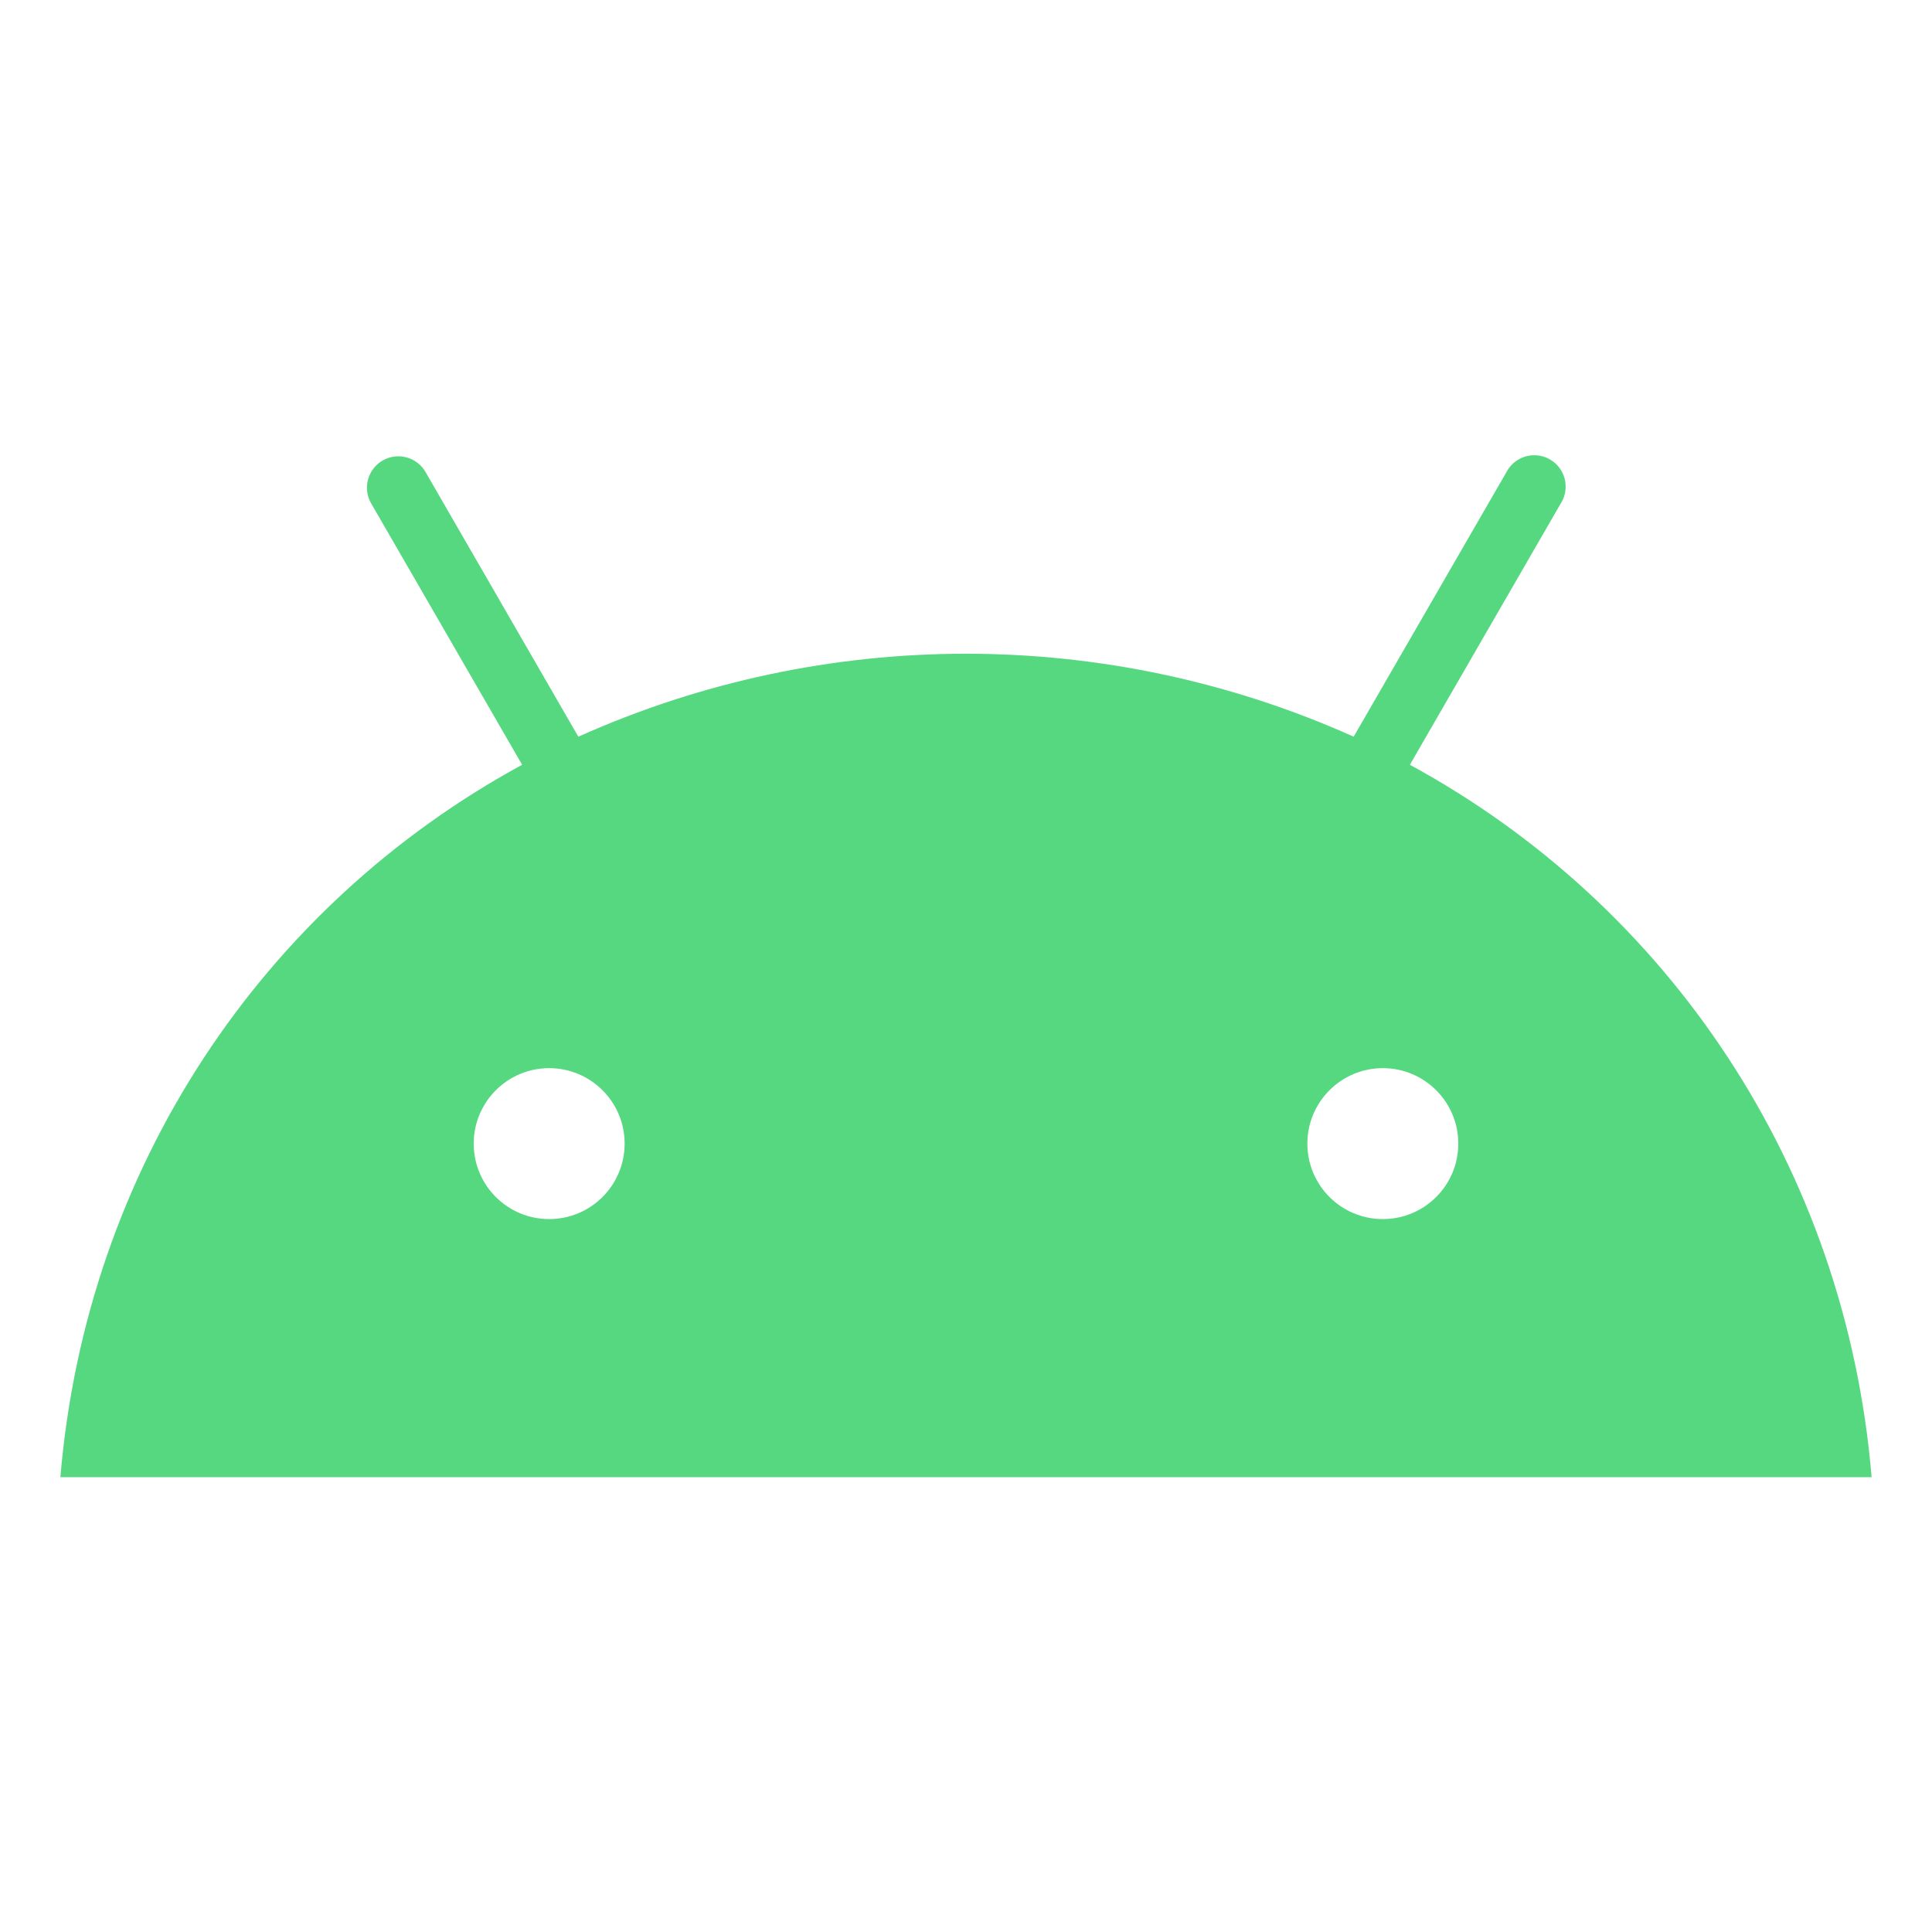
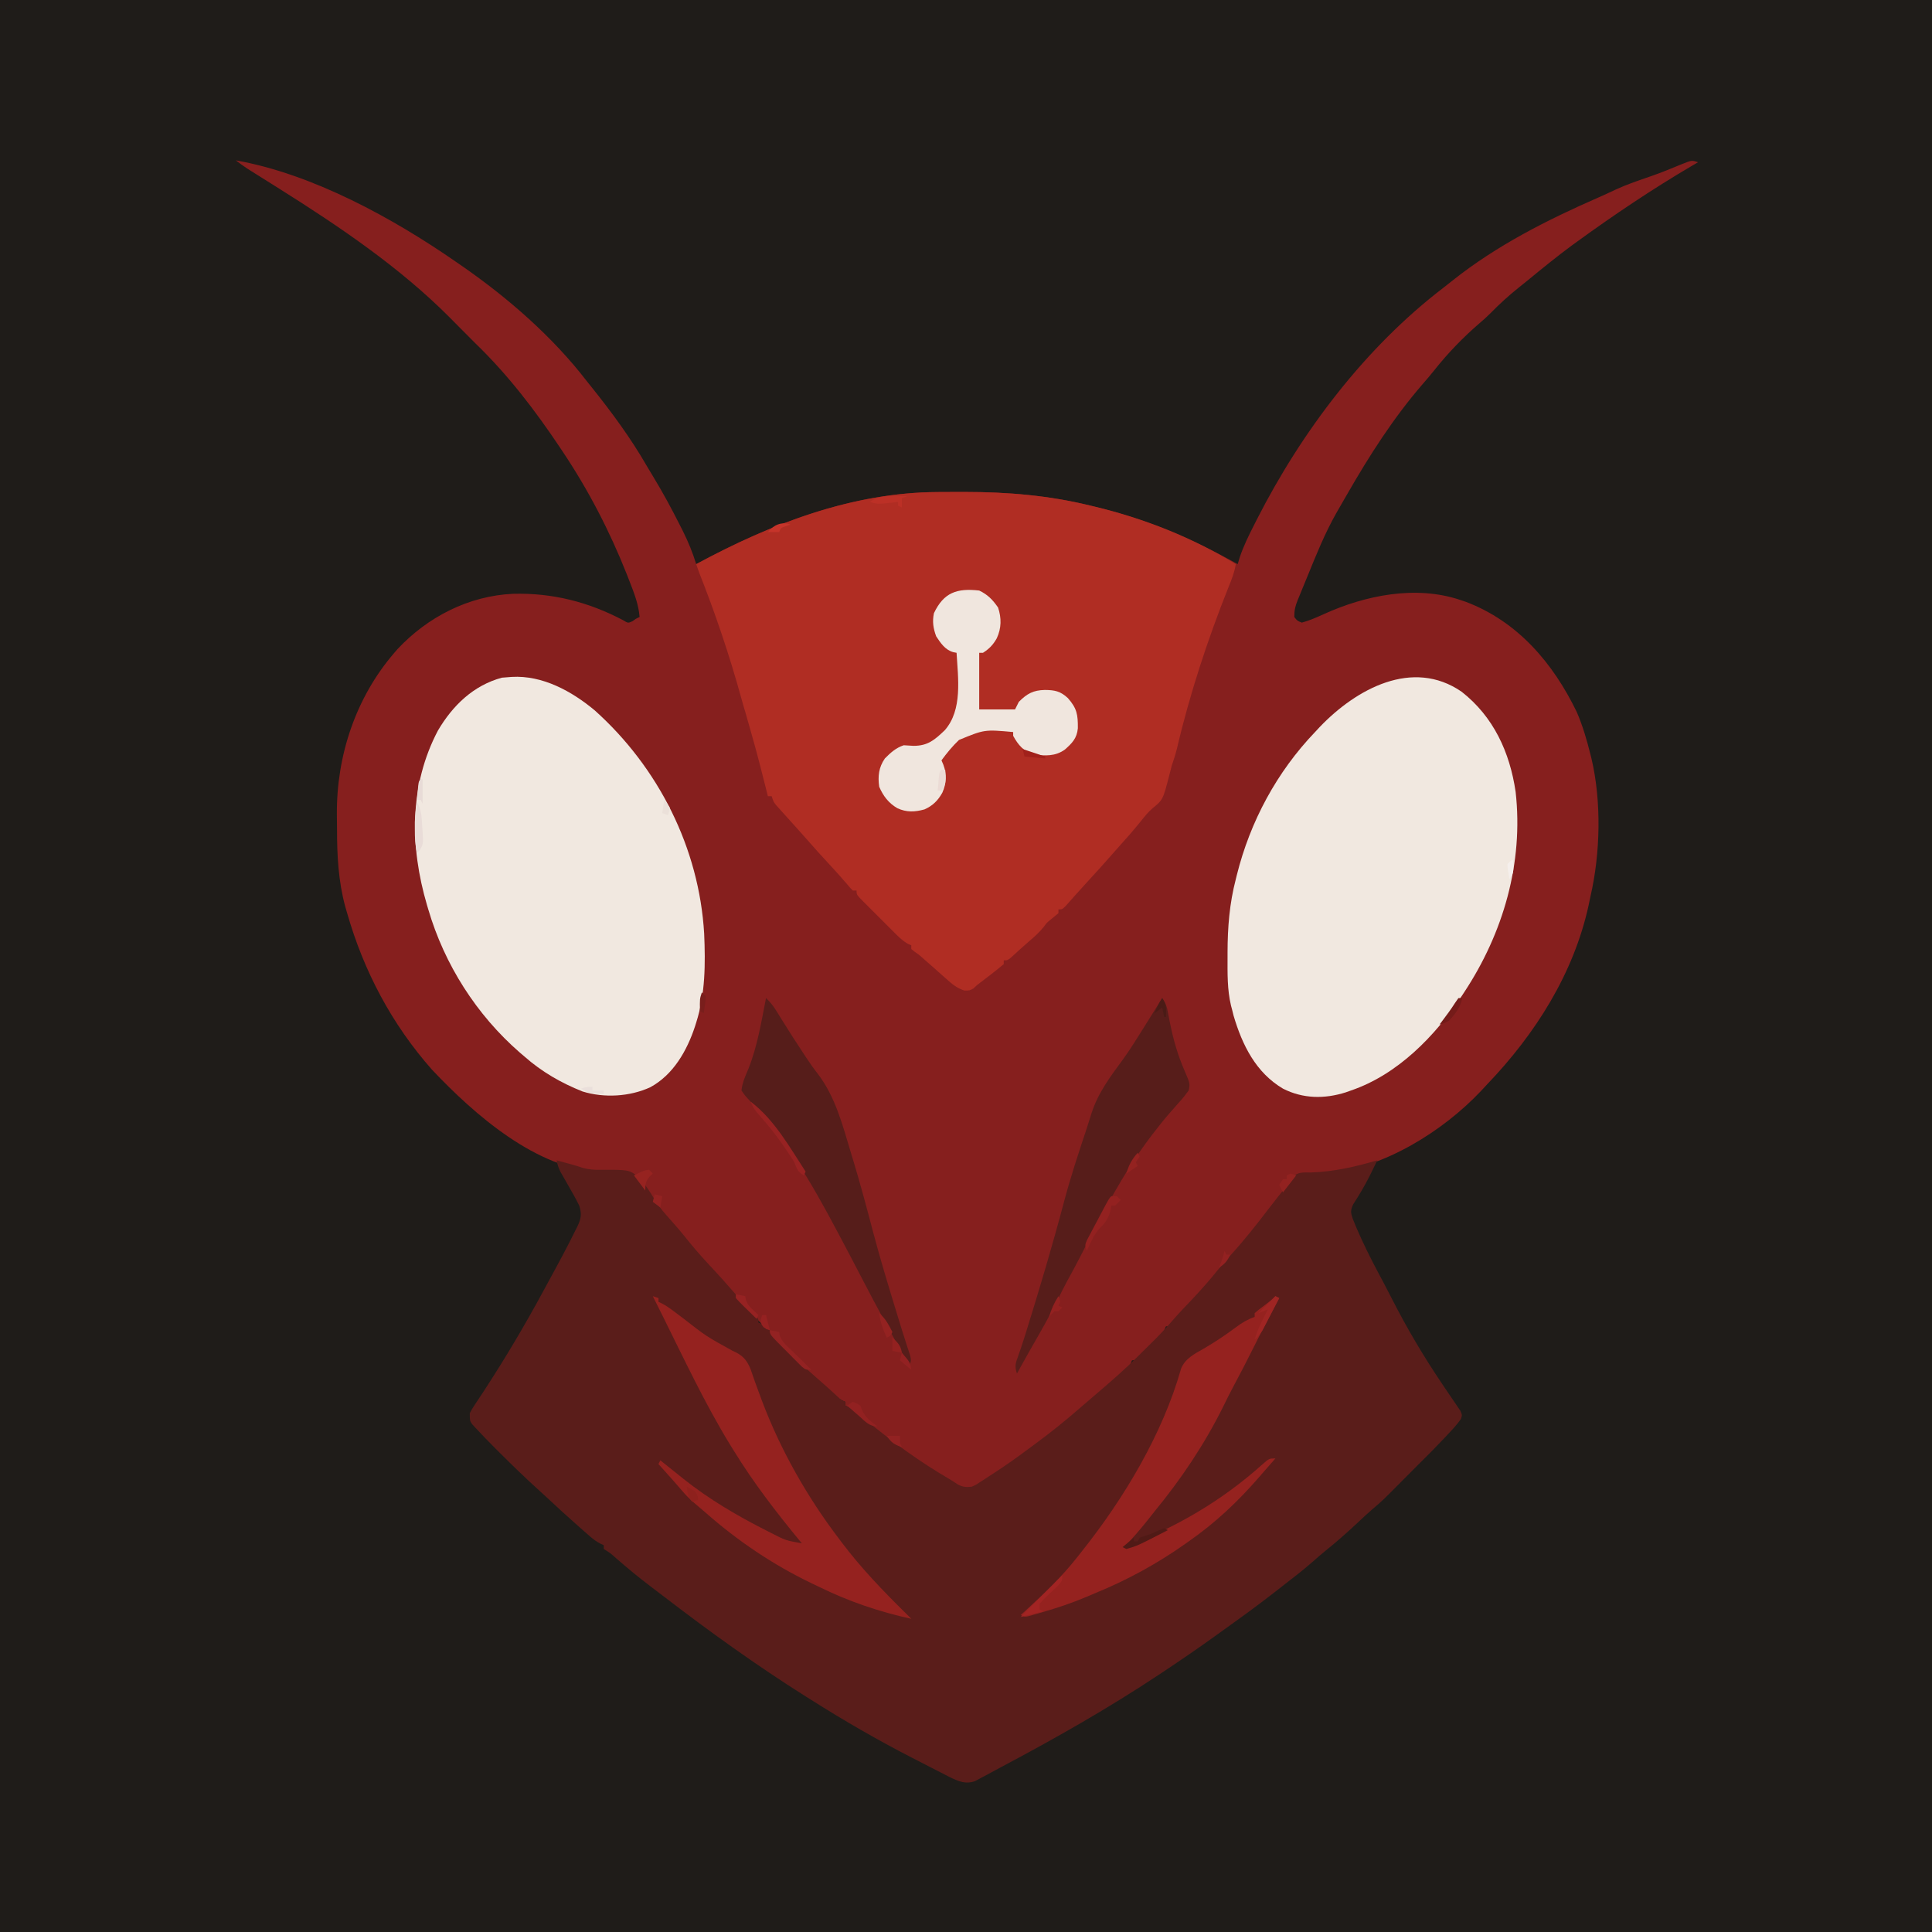
- <svg xmlns="http://www.w3.org/2000/svg" width="32" height="32">
-   <path fill="#56d881" d="M22.904 20.192a1.25 1.25 0 1 1 1.25-1.25 1.25 1.25 0 0 1-1.25 1.25m-13.808 0a1.25 1.25 0 1 1 1.25-1.25 1.25 1.25 0 0 1-1.25 1.25m14.256-7.525 2.496-4.323a.52.52 0 1 0-.899-.52l-2.528 4.378a15.69 15.69 0 0 0-12.842 0L7.051 7.823a.52.52 0 1 0-.9.521l2.497 4.323C4.361 15 1.43 19.34 1 24.467h30c-.43-5.128-3.361-9.468-7.648-11.8" />
+ <svg xmlns="http://www.w3.org/2000/svg" version="1.1" width="1024" height="1024">
+   <path d="M0 0 C337.92 0 675.84 0 1024 0 C1024 337.92 1024 675.84 1024 1024 C686.08 1024 348.16 1024 0 1024 C0 686.08 0 348.16 0 0 Z " fill="#1F1C19" transform="translate(0,0)" />
+   <path d="M0 0 C40.703 7.199 83.475 30.715 117 54 C118.084 54.746 119.168 55.493 120.285 56.262 C144.497 73.117 167.973 93.572 186 117 C186.839 118.051 187.68 119.1 188.523 120.148 C199.239 133.521 209.359 147.251 217.905 162.118 C219.029 164.05 220.186 165.96 221.352 167.867 C226.427 176.224 231.038 184.767 235.438 193.5 C236.2 195.004 236.2 195.004 236.978 196.539 C239.823 202.264 242.136 207.883 244 214 C244.587 213.684 245.174 213.367 245.778 213.041 C284.648 192.178 327.167 176.029 371.871 175.797 C372.783 175.79 373.695 175.783 374.635 175.776 C377.569 175.758 380.503 175.752 383.438 175.75 C384.441 175.749 385.444 175.748 386.478 175.747 C409.103 175.762 430.977 177.594 453 183 C453.767 183.183 454.534 183.366 455.324 183.554 C482.056 189.976 507.028 200.593 531 214 C531.57 212.128 531.57 212.128 532.152 210.219 C534.103 204.381 536.784 198.981 539.562 193.5 C540.361 191.917 540.361 191.917 541.176 190.302 C564.923 143.696 598.562 99.162 640.303 67.307 C641.92 66.062 643.513 64.788 645.105 63.512 C668.176 45.178 694.986 31.568 721.891 19.809 C725.143 18.387 728.355 16.896 731.562 15.375 C737.545 12.633 743.755 10.562 749.969 8.414 C755.487 6.499 760.882 4.297 766.273 2.055 C771.673 -0.109 771.673 -0.109 775 1 C773.304 1.986 773.304 1.986 771.574 2.992 C750.716 15.249 730.577 28.789 711 43 C709.966 43.75 708.932 44.5 707.867 45.273 C699.993 51.09 692.424 57.273 684.858 63.482 C683.198 64.838 681.529 66.181 679.852 67.516 C674.611 71.714 669.783 76.089 665.098 80.898 C663.213 82.787 661.284 84.526 659.25 86.25 C650.477 93.815 642.413 102.134 635.227 111.215 C633.248 113.69 631.202 116.09 629.121 118.48 C613.615 136.375 600.756 156.503 589 177 C588.398 178.04 588.398 178.04 587.784 179.1 C586.599 181.146 585.423 183.197 584.25 185.25 C583.739 186.133 583.739 186.133 583.219 187.033 C577.191 197.689 572.598 209.11 567.993 220.433 C567.112 222.594 566.22 224.751 565.328 226.908 C564.762 228.294 564.197 229.68 563.633 231.066 C563.367 231.705 563.102 232.343 562.828 233.001 C561.503 236.294 561 238.375 561 242 C562.538 244.029 562.538 244.029 565 245 C569.03 243.917 572.762 242.263 576.555 240.538 C598.579 230.522 625.373 225.038 649 233 C650.464 233.493 650.464 233.493 651.957 233.996 C679.467 244.416 698.167 266.486 710.688 292.312 C713.868 299.649 716.08 307.25 718 315 C718.252 316.003 718.252 316.003 718.509 317.025 C723.871 339.674 723.243 367.404 718 390 C717.668 391.599 717.336 393.198 717.004 394.797 C709.091 431.037 688.749 463.049 663.352 489.581 C662.167 490.825 661.001 492.089 659.84 493.355 C639.626 514.738 608.651 533.865 579 537 C577.615 537.016 576.229 537.015 574.844 537 C574.131 537.001 573.418 537.003 572.684 537.004 C571.227 537.001 569.771 536.967 568.316 536.902 C564.775 536.96 562.765 537.272 560.145 539.765 C558.315 542.112 556.652 544.525 555 547 C553.904 548.45 552.796 549.892 551.676 551.324 C551.128 552.035 550.581 552.747 550.017 553.479 C543.728 561.626 537.251 569.547 530.481 577.297 C528.421 579.666 526.387 582.056 524.351 584.445 C518.999 590.722 513.551 596.898 508 603 C506.394 604.769 504.79 606.54 503.188 608.312 C502.126 609.482 502.126 609.482 501.043 610.676 C499.589 612.33 498.201 614.044 496.863 615.793 C496.248 616.521 495.634 617.25 495 618 C494.34 618 493.68 618 493 618 C492.736 618.589 492.471 619.178 492.199 619.784 C490.956 622.081 489.65 623.608 487.812 625.453 C487.196 626.072 486.58 626.691 485.945 627.328 C485.303 627.962 484.661 628.597 484 629.25 C483.358 629.9 482.716 630.549 482.055 631.219 C481.439 631.832 480.822 632.446 480.188 633.078 C479.343 633.92 479.343 633.92 478.48 634.778 C477 636 477 636 475 636 C474.763 636.574 474.526 637.147 474.281 637.738 C472.721 640.493 470.89 642.112 468.5 644.188 C467.602 644.975 466.703 645.763 465.777 646.574 C464.861 647.375 463.944 648.175 463 649 C461.352 650.498 459.707 651.998 458.062 653.5 C453.739 657.391 449.293 661.101 444.77 664.758 C442.965 666.219 441.17 667.692 439.387 669.18 C426.928 679.553 413.698 688.854 400.079 697.636 C398.675 698.557 397.293 699.512 395.933 700.497 C392.539 702.865 390.699 703.981 386.477 704.094 C382.286 702.775 379.018 700.916 375.375 698.5 C374.331 697.826 374.331 697.826 373.266 697.139 C371.167 695.775 369.081 694.391 367 693 C366.112 692.41 366.112 692.41 365.207 691.809 C352.986 683.65 341.539 674.53 330.204 665.202 C329.555 664.67 328.907 664.138 328.238 663.59 C327.661 663.114 327.084 662.638 326.49 662.148 C324.985 660.913 324.985 660.913 323 660 C323 659.34 323 658.68 323 658 C322.405 657.728 321.811 657.455 321.198 657.175 C319.056 656.03 317.58 654.874 315.828 653.207 C314.962 652.391 314.962 652.391 314.078 651.559 C313.475 650.983 312.872 650.406 312.25 649.812 C310.985 648.619 309.72 647.426 308.453 646.234 C307.85 645.667 307.248 645.099 306.627 644.514 C304.795 642.809 302.913 641.176 301 639.562 C297.077 636.177 293.42 632.53 289.75 628.875 C289.147 628.276 288.543 627.678 287.922 627.061 C284.722 623.85 281.782 620.587 279 617 C277.357 615.31 275.685 613.648 274 612 C269.078 607.171 264.285 602.307 259.793 597.074 C257.834 594.808 255.827 592.592 253.812 590.375 C245.695 581.372 237.852 572.132 230.219 562.715 C228.652 560.798 227.067 558.895 225.469 557.004 C225.042 556.498 224.615 555.992 224.176 555.471 C222.888 553.953 221.587 552.447 220.285 550.941 C218 548 218 548 216.621 545.09 C215.033 541.796 213.998 540.15 211 538 C205.355 536.655 199.526 536.593 193.75 536.336 C159.323 534.758 126.401 505.685 104 482 C82.685 457.879 67.845 429.853 59 399 C58.661 397.835 58.322 396.669 57.973 395.469 C54.324 381.965 53.627 368.358 53.629 354.45 C53.625 351.833 53.589 349.217 53.551 346.6 C53.344 315.476 63.556 284.694 84 261 C84.558 260.353 85.116 259.706 85.691 259.039 C101.687 241.961 123.404 230.821 146.855 229.727 C167.727 229.165 186.862 234.014 205.332 243.758 C207.893 245.322 207.893 245.322 210.25 244.25 C210.827 243.838 211.405 243.425 212 243 C212.66 242.67 213.32 242.34 214 242 C213.441 235.22 211.085 229.304 208.625 223 C208.179 221.854 207.734 220.709 207.275 219.529 C198.195 196.566 186.767 174.517 173 154 C172.431 153.146 172.431 153.146 171.851 152.275 C158.635 132.49 144.153 113.55 127 97 C124.231 94.244 121.478 91.473 118.73 88.695 C117.55 87.505 116.369 86.315 115.188 85.125 C114.32 84.245 114.32 84.245 113.436 83.348 C86.901 56.666 54.747 34.961 23 15 C22.151 14.466 21.302 13.931 20.428 13.381 C17.143 11.314 13.857 9.248 10.568 7.188 C9.774 6.687 8.979 6.187 8.16 5.672 C7.455 5.229 6.75 4.787 6.024 4.331 C3.949 2.966 1.971 1.51 0 0 Z " fill="#861F1E" transform="translate(125,85)" />
+   <path d="M0 0 C1.688 0.458 3.375 0.916 5.062 1.375 C6.002 1.63 6.942 1.885 7.91 2.148 C10.019 2.73 12.109 3.383 14.176 4.098 C17.499 4.882 19.898 5.08 23.258 5.035 C38.142 4.959 38.142 4.959 43.141 8.529 C46.96 12.468 49.75 17.066 52.566 21.749 C54.798 25.252 57.487 28.285 60.25 31.375 C61.246 32.515 62.241 33.657 63.234 34.801 C63.704 35.34 64.174 35.88 64.658 36.436 C66.659 38.768 68.577 41.166 70.5 43.562 C74.849 48.924 79.508 53.956 84.215 59 C86.969 61.954 89.637 64.975 92.281 68.027 C94.396 70.454 96.539 72.854 98.688 75.25 C99.413 76.06 100.139 76.869 100.887 77.703 C102.299 79.239 103.762 80.729 105.27 82.172 C107 84 107 84 107 86 C107.99 86.33 108.98 86.66 110 87 C110 87.66 110 88.32 110 89 C110.99 89.33 111.98 89.66 113 90 C114.367 91.391 114.367 91.391 115.875 93.25 C122.899 101.526 130.744 109.282 139.02 116.305 C142.383 119.184 145.629 122.194 148.898 125.18 C150.867 127.037 150.867 127.037 153 128 C153 128.66 153 129.32 153 130 C153.89 130.416 153.89 130.416 154.799 130.841 C156.859 131.926 158.448 133.052 160.223 134.547 C160.834 135.055 161.444 135.563 162.074 136.086 C162.73 136.635 163.386 137.184 164.062 137.75 C178.076 149.271 192.534 159.818 208.226 168.947 C209.746 169.849 211.225 170.819 212.695 171.801 C215.444 173.231 216.93 173.259 220 173 C222.191 172.063 222.191 172.063 224.258 170.656 C225.042 170.156 225.827 169.656 226.635 169.141 C227.868 168.329 227.868 168.329 229.125 167.5 C229.978 166.948 230.831 166.397 231.71 165.828 C237.965 161.755 244.046 157.503 250 153 C251.241 152.087 252.484 151.176 253.727 150.266 C262.22 144.016 270.335 137.462 278.265 130.513 C280.644 128.438 283.048 126.393 285.451 124.346 C293.525 117.464 301.522 110.534 309 103 C310.028 101.982 311.056 100.965 312.086 99.949 C313.182 98.862 314.279 97.775 315.375 96.688 C315.914 96.157 316.453 95.627 317.008 95.08 C320.579 91.531 323.922 87.841 327.214 84.033 C330.174 80.663 333.283 77.436 336.375 74.188 C341.478 68.789 346.33 63.318 350.961 57.508 C353.062 54.924 355.256 52.46 357.5 50 C364.53 42.264 370.982 34.087 377.324 25.786 C380.591 21.514 383.929 17.305 387.309 13.121 C389.048 11.062 389.048 11.062 390.238 8.758 C392.977 6.025 396.092 6.451 399.75 6.438 C411.899 6.061 423.346 3.416 435 0 C433.985 2.086 432.964 4.169 431.938 6.25 C431.627 6.88 431.317 7.511 430.998 8.16 C428.367 13.433 425.378 18.422 422.188 23.379 C420.718 26.624 420.867 27.65 422 31 C423.06 33.75 424.228 36.438 425.438 39.125 C425.792 39.916 426.146 40.706 426.511 41.521 C430.218 49.671 434.4 57.544 438.636 65.428 C440.069 68.13 441.462 70.849 442.848 73.574 C450.752 89.081 459.488 103.858 469.227 118.285 C470.278 119.855 470.278 119.855 471.35 121.457 C472.72 123.494 474.104 125.522 475.503 127.539 C476.12 128.456 476.736 129.372 477.371 130.316 C477.927 131.125 478.483 131.934 479.056 132.768 C480 135 480 135 479.321 137.11 C477.278 140.033 474.879 142.601 472.438 145.188 C471.902 145.76 471.367 146.333 470.816 146.924 C466.315 151.721 461.692 156.389 457 161 C454.233 163.758 451.478 166.527 448.73 169.305 C437.717 180.418 437.717 180.418 432.176 185.105 C429.733 187.232 427.378 189.439 425.018 191.656 C419.316 197.012 413.541 202.138 407.434 207.031 C405.295 208.761 403.235 210.54 401.188 212.375 C395.916 217.033 390.337 221.307 384.782 225.617 C383.131 226.898 381.485 228.185 379.84 229.473 C371.564 235.907 363.097 242.062 354.571 248.159 C352.67 249.52 350.772 250.886 348.876 252.255 C340.061 258.606 331.107 264.73 322.062 270.75 C321.346 271.228 320.629 271.705 319.89 272.197 C292.776 290.237 264.579 306.238 235.818 321.5 C233.356 322.81 230.906 324.138 228.457 325.473 C227.222 326.129 225.986 326.784 224.75 327.438 C223.257 328.24 223.257 328.24 221.734 329.059 C216.802 330.757 213.227 329.204 208.707 327.066 C207.071 326.241 205.44 325.405 203.812 324.562 C202.93 324.112 202.048 323.662 201.139 323.198 C198.422 321.807 195.711 320.404 193 319 C191.46 318.213 189.919 317.427 188.379 316.641 C170.151 307.262 152.318 296.967 135 286 C134.114 285.446 133.229 284.891 132.316 284.32 C106.073 267.789 80.911 249.67 56.325 230.782 C54.314 229.241 52.296 227.709 50.273 226.184 C43.81 221.294 37.591 216.178 31.49 210.845 C28.448 208.134 28.448 208.134 25 206 C25 205.34 25 204.68 25 204 C24.406 203.724 23.813 203.448 23.201 203.164 C21.117 202.062 19.555 200.927 17.785 199.383 C17.188 198.865 16.591 198.346 15.976 197.812 C15.345 197.255 14.713 196.699 14.062 196.125 C13.069 195.256 13.069 195.256 12.055 194.369 C6.131 189.165 0.33 183.834 -5.434 178.453 C-6.956 177.041 -8.491 175.643 -10.031 174.25 C-16.821 168.091 -23.382 161.722 -29.875 155.25 C-30.672 154.458 -31.469 153.666 -32.29 152.849 C-35.946 149.184 -39.563 145.481 -43.07 141.672 C-43.638 141.059 -44.205 140.447 -44.79 139.815 C-46 138 -46 138 -46 134 C-44.708 131.577 -44.708 131.577 -42.926 128.914 C-41.964 127.457 -41.964 127.457 -40.983 125.97 C-40.329 124.99 -39.674 124.01 -39 123 C-37.865 121.24 -36.733 119.477 -35.605 117.711 C-35.048 116.842 -34.49 115.972 -33.916 115.077 C-22.996 98.006 -13.03 80.589 -3.463 62.726 C-2.197 60.366 -0.922 58.012 0.359 55.66 C2.279 52.127 4.154 48.572 6 45 C6.507 44.02 6.507 44.02 7.025 43.02 C8.057 41.002 9.064 38.972 10.062 36.938 C10.53 36.026 10.53 36.026 11.007 35.095 C13.014 30.903 13.42 28.421 12 24 C10.314 20.537 8.426 17.208 6.5 13.875 C5.485 12.104 4.475 10.331 3.469 8.555 C3.02 7.776 2.57 6.997 2.107 6.195 C1.059 4.118 0.458 2.272 0 0 Z " fill="#5A1D1A" transform="translate(295,615)" />
+   <path d="M0 0 C0.912 -0.007 1.824 -0.014 2.764 -0.021 C5.698 -0.038 8.632 -0.045 11.566 -0.047 C12.57 -0.048 13.573 -0.049 14.607 -0.05 C37.232 -0.035 59.106 1.797 81.129 7.203 C81.896 7.386 82.663 7.569 83.453 7.757 C109.738 14.072 135.056 24.026 158.129 38.203 C157.453 42.493 155.959 46.276 154.316 50.266 C143.292 77.866 133.676 107.104 126.918 136.031 C126.14 139.159 125.148 142.147 124.129 145.203 C123.772 146.554 123.425 147.907 123.086 149.262 C119.536 163.094 119.536 163.094 114.074 167.551 C111.618 169.637 109.76 171.996 107.754 174.516 C104.054 179.109 100.208 183.519 96.238 187.879 C94.383 189.924 92.561 191.991 90.754 194.078 C87.371 197.961 83.898 201.759 80.407 205.543 C78.005 208.149 75.62 210.766 73.27 213.418 C72.815 213.928 72.36 214.438 71.892 214.964 C70.633 216.379 69.379 217.799 68.125 219.219 C66.129 221.203 66.129 221.203 64.129 221.203 C64.129 221.863 64.129 222.523 64.129 223.203 C62.664 224.435 61.195 225.662 59.699 226.855 C57.96 228.261 57.96 228.261 56.254 230.578 C53.867 233.527 51.241 235.835 48.359 238.289 C45.177 241.02 42.1 243.864 39.012 246.699 C37.129 248.203 37.129 248.203 35.129 248.203 C35.129 248.863 35.129 249.523 35.129 250.203 C32.915 252.095 30.693 253.88 28.379 255.641 C27.745 256.131 27.11 256.622 26.457 257.127 C25.227 258.077 23.99 259.019 22.748 259.953 C21.008 261.26 21.008 261.26 19.051 263.113 C17.129 264.203 17.129 264.203 14.277 264.211 C10.344 262.952 7.755 260.803 4.754 258.078 C4.188 257.582 3.622 257.086 3.039 256.574 C1.393 255.127 -0.24 253.667 -1.871 252.203 C-3.39 250.868 -4.911 249.534 -6.434 248.203 C-7.012 247.688 -7.591 247.172 -8.188 246.641 C-9.913 245.122 -9.913 245.122 -12.086 243.641 C-12.675 243.166 -13.264 242.692 -13.871 242.203 C-13.871 241.543 -13.871 240.883 -13.871 240.203 C-14.68 239.881 -14.68 239.881 -15.505 239.553 C-18.722 237.718 -21.142 235.217 -23.73 232.609 C-24.28 232.062 -24.829 231.515 -25.395 230.951 C-26.55 229.797 -27.703 228.64 -28.854 227.481 C-30.622 225.702 -32.4 223.935 -34.18 222.168 C-35.301 221.045 -36.423 219.921 -37.543 218.797 C-38.077 218.267 -38.612 217.736 -39.162 217.19 C-42.871 213.433 -42.871 213.433 -42.871 211.203 C-43.531 211.203 -44.191 211.203 -44.871 211.203 C-46.176 209.91 -46.176 209.91 -47.746 208.016 C-51.027 204.151 -54.419 200.415 -57.871 196.703 C-61.7 192.575 -65.48 188.418 -69.164 184.16 C-71.207 181.818 -73.288 179.51 -75.371 177.203 C-76.5 175.948 -76.5 175.948 -77.652 174.668 C-79.087 173.074 -80.524 171.483 -81.965 169.895 C-82.594 169.192 -83.223 168.489 -83.871 167.766 C-84.428 167.148 -84.985 166.531 -85.559 165.895 C-86.871 164.203 -86.871 164.203 -87.871 161.203 C-88.531 161.203 -89.191 161.203 -89.871 161.203 C-90.087 160.353 -90.303 159.503 -90.526 158.627 C-95.789 137.816 -95.789 137.816 -101.68 117.176 C-102.547 114.319 -103.364 111.453 -104.156 108.574 C-110.298 86.334 -117.695 64.449 -126.182 42.995 C-126.79 41.414 -127.335 39.81 -127.871 38.203 C-88.421 16.932 -45.454 0.236 0 0 Z " fill="#B02D23" transform="translate(496.8711,260.7969)" />
+   <path d="M0 0 C16.94 13.265 25.547 32.092 28.625 53.062 C32.861 90.779 22.105 127.88 1.312 159.375 C0.925 159.965 0.537 160.554 0.138 161.162 C-14.121 182.579 -33.878 202.922 -58.688 211.375 C-60.022 211.851 -60.022 211.851 -61.383 212.336 C-72.623 215.908 -84.097 215.78 -94.688 210.375 C-109.08 201.874 -116.281 187.213 -120.863 171.703 C-121.135 170.605 -121.407 169.507 -121.688 168.375 C-121.952 167.389 -121.952 167.389 -122.223 166.384 C-124.247 157.907 -124.083 149.287 -124.062 140.625 C-124.062 139.804 -124.062 138.982 -124.062 138.136 C-124.028 124.851 -123.044 112.279 -119.688 99.375 C-119.506 98.635 -119.324 97.895 -119.136 97.133 C-112.07 68.786 -97.896 42.443 -77.688 21.375 C-76.847 20.471 -76.007 19.568 -75.141 18.637 C-55.893 -1.474 -25.999 -17.888 0 0 Z " fill="#F1E8E0" transform="translate(774.6875,366.625)" />
+   <path d="M0 0 C16.335 -0.945 31.818 7.586 44 17.75 C77.692 47.958 99.319 90.596 101.985 136.106 C102.661 152.001 102.635 167.934 97.758 183.223 C97.544 183.901 97.329 184.578 97.108 185.277 C92.885 198.09 85.634 210.884 73.395 217.5 C62.543 222.49 48.969 223.277 37.508 219.723 C26.176 215.215 15.905 209.307 6.758 201.223 C5.951 200.536 5.144 199.849 4.312 199.141 C-18.673 179.145 -35.669 152.473 -44.242 123.223 C-44.47 122.46 -44.698 121.697 -44.932 120.912 C-54.034 89.959 -54.387 57.4 -39.117 28.406 C-31.307 15.145 -20.321 4.494 -5.242 0.41 C-3.493 0.301 -1.744 0.173 0 0 Z " fill="#F1E8E0" transform="translate(271.2422,358.7773)" />
+   <path d="M0 0 C0.99 0.495 0.99 0.495 2 1 C1.739 1.492 1.478 1.984 1.209 2.49 C-3.299 10.993 -7.793 19.499 -12.062 28.125 C-15.196 34.456 -18.464 40.707 -21.794 46.937 C-23.864 50.818 -25.849 54.72 -27.75 58.688 C-37.597 78.49 -49.958 96.949 -64 114 C-65.335 115.687 -66.668 117.374 -68 119.062 C-71.833 123.861 -75.871 128.454 -80 133 C-53.022 122.767 -28.6 108.602 -7.071 89.301 C-3.318 86 -3.318 86 0 86 C-2.333 88.667 -4.667 91.333 -7 94 C-7.51 94.592 -8.021 95.184 -8.547 95.794 C-19.815 108.805 -31.864 120.173 -46 130 C-46.606 130.43 -47.213 130.859 -47.837 131.302 C-62.566 141.714 -78.44 150.411 -95.134 157.232 C-96.96 157.983 -98.773 158.765 -100.586 159.547 C-108.039 162.683 -115.551 165.184 -123.312 167.438 C-124.239 167.709 -125.165 167.98 -126.12 168.26 C-126.984 168.503 -127.848 168.746 -128.738 168.996 C-129.512 169.215 -130.286 169.433 -131.083 169.658 C-133 170 -133 170 -135 169 C-133.749 167.857 -133.749 167.857 -132.473 166.691 C-122.795 157.826 -113.43 149.006 -105.301 138.656 C-104.382 137.486 -103.458 136.32 -102.531 135.156 C-80.279 107.181 -59.751 72.979 -49.984 38.348 C-47.734 32.981 -42.977 30.634 -38.125 27.875 C-32.038 24.335 -26.291 20.497 -20.657 16.275 C-17.552 13.978 -14.663 12.246 -11 11 C-11 10.34 -11 9.68 -11 9 C-9.102 7.344 -9.102 7.344 -6.625 5.5 C-4.271 3.736 -2.081 2.081 0 0 Z " fill="#95221F" transform="translate(676,687)" />
+   <path d="M0 0 C0.99 0.33 1.98 0.66 3 1 C3 1.66 3 2.32 3 3 C3.576 3.269 4.153 3.539 4.747 3.816 C7.042 5.022 8.988 6.378 11.055 7.941 C11.828 8.521 12.601 9.1 13.397 9.698 C14.215 10.313 15.032 10.928 15.875 11.562 C28.391 21.322 28.391 21.322 42.215 28.916 C47.368 31.208 49.601 33.347 51.793 38.594 C52.617 40.887 53.414 43.19 54.188 45.5 C55.115 48.042 56.049 50.579 56.996 53.113 C57.358 54.09 57.358 54.09 57.727 55.087 C67.563 81.371 81.995 106.754 99 129 C99.641 129.85 99.641 129.85 100.294 130.718 C110.458 144.188 122.001 156.17 134 168 C135.001 168.999 136.002 169.998 137 171 C120.101 167.32 103.513 161.677 88 154 C86.231 153.161 86.231 153.161 84.426 152.305 C63.677 142.344 44.879 129.656 27.651 114.444 C25.885 112.9 24.094 111.388 22.301 109.875 C19.876 107.8 17.677 105.703 15.625 103.25 C12.82 99.953 9.963 96.714 7.062 93.5 C6.29 92.644 5.518 91.788 4.723 90.906 C3.87 89.963 3.87 89.963 3 89 C3.495 88.01 3.495 88.01 4 87 C4.617 87.496 5.235 87.993 5.871 88.504 C7.657 89.936 9.445 91.366 11.234 92.793 C12.875 94.102 14.512 95.415 16.141 96.738 C29.768 107.635 44.833 116.457 60.375 124.312 C61.338 124.801 61.338 124.801 62.32 125.299 C70.323 129.44 70.323 129.44 79 131 C78.478 130.368 77.956 129.737 77.418 129.086 C64.987 113.977 53.265 98.694 43 82 C41.981 80.364 41.981 80.364 40.941 78.695 C27.563 56.812 16.571 33.334 5.181 10.378 C3.461 6.915 1.731 3.458 0 0 Z " fill="#95221F" transform="translate(346,687)" />
+   <path d="M0 0 C1.945 2.917 2.423 4.348 3.043 7.691 C3.226 8.628 3.41 9.565 3.599 10.53 C3.793 11.531 3.987 12.531 4.188 13.562 C5.942 22.211 8.261 30.225 11.764 38.326 C14.777 45.365 14.777 45.365 14 49 C12.4 51.244 10.846 53.17 9 55.188 C7.977 56.352 6.955 57.517 5.934 58.684 C5.177 59.536 5.177 59.536 4.406 60.406 C1.108 64.146 -1.975 68.037 -5 72 C-5.619 72.809 -5.619 72.809 -6.25 73.634 C-20.903 92.997 -32.115 114.877 -43.133 136.441 C-45.565 141.198 -48.111 145.885 -50.683 150.568 C-52.229 153.423 -53.658 156.323 -55.062 159.25 C-59.803 168.827 -65.184 178.05 -70.481 187.327 C-72.683 191.202 -74.846 195.098 -77 199 C-78.034 195.845 -77.977 194.134 -76.812 191.043 C-75.509 187.418 -74.277 183.789 -73.125 180.113 C-72.785 179.029 -72.445 177.945 -72.095 176.828 C-64.946 153.872 -58.091 130.807 -51.938 107.562 C-48.503 94.672 -44.325 82.009 -40.107 69.358 C-39.21 66.636 -38.351 63.909 -37.516 61.168 C-34.004 50.155 -27.437 41.533 -20.66 32.298 C-16.855 27.031 -13.443 21.507 -10 16 C-9.556 15.292 -9.112 14.584 -8.654 13.854 C-5.76 9.242 -2.876 4.623 0 0 Z " fill="#571D1A" transform="translate(616,529)" />
+   <path d="M0 0 C2.273 2.129 3.931 4.276 5.566 6.922 C6.047 7.692 6.527 8.463 7.022 9.257 C7.53 10.08 8.039 10.902 8.562 11.75 C12.342 17.802 16.156 23.82 20.125 29.75 C20.529 30.363 20.933 30.976 21.35 31.608 C23.306 34.558 25.304 37.424 27.492 40.207 C36.863 52.501 40.605 67.408 45 82 C45.489 83.597 45.489 83.597 45.988 85.227 C49.948 98.199 53.419 111.293 56.871 124.408 C60.577 138.375 64.759 152.187 69 166 C69.354 167.157 69.708 168.315 70.073 169.507 C72.144 176.271 72.144 176.271 74.301 183.008 C74.635 184.036 74.969 185.065 75.312 186.125 C75.659 187.179 76.006 188.234 76.363 189.32 C77 192 77 192 76 195 C67.202 179.328 58.595 163.59 50.353 147.617 C46.615 140.386 42.818 133.188 39 126 C38.499 125.055 37.997 124.11 37.48 123.136 C24.104 97.985 10.164 73.768 -9.762 53.18 C-11.188 51.625 -11.188 51.625 -13 49 C-12.596 44.835 -10.915 41.27 -9.312 37.438 C-4.537 25.46 -2.479 12.604 0 0 Z " fill="#561D1A" transform="translate(406,529)" />
+   <path d="M0 0 C4.507 2.135 7.174 4.918 10 9 C11.858 14.574 11.806 19.943 9.312 25.312 C7.42 28.686 5.306 30.912 2 33 C1.34 33 0.68 33 0 33 C0 42.9 0 52.8 0 63 C6.27 63 12.54 63 19 63 C19.66 61.68 20.32 60.36 21 59 C25.333 54.632 28.635 52.832 34.75 52.688 C40.031 52.738 43.006 53.306 47 57 C51.831 62.484 52.35 65.805 52.281 73.016 C51.779 78.341 49.246 80.902 45.375 84.312 C40.243 87.959 35.143 87.558 29 87 C23.636 85.339 20.643 81.864 18 77 C18 76.34 18 75.68 18 75 C2.812 73.62 2.812 73.62 -10.711 79.184 C-14.19 82.505 -17.16 86.125 -20 90 C-19.678 90.746 -19.355 91.493 -19.023 92.262 C-17.061 97.513 -17.342 102.137 -19.562 107.188 C-21.908 111.339 -24.626 114.05 -29 116 C-34.13 117.423 -38.48 117.608 -43.375 115.375 C-48.045 112.644 -50.865 108.925 -53 104 C-53.785 98.39 -53.262 93.735 -50 89 C-46.908 85.886 -44.196 83.399 -40 82 C-38.283 82.08 -36.566 82.186 -34.852 82.309 C-27.209 82.338 -23.584 79.121 -18.256 74.043 C-8.749 63.236 -11.215 46.441 -12 33 C-12.607 32.88 -13.214 32.76 -13.84 32.637 C-18.112 31.378 -20.448 27.838 -22.812 24.25 C-24.378 19.966 -24.916 16.499 -24 12 C-18.783 0.992 -11.769 -1.334 0 0 Z " fill="#F0E6DE" transform="translate(519,313)" />
+   <path d="M0 0 C0.99 0 1.98 0 3 0 C3.66 0.66 4.32 1.32 5 2 C3.625 3.5 3.625 3.5 2 5 C1.34 5 0.68 5 0 5 C-0.155 6.083 -0.155 6.083 -0.312 7.188 C-1.276 11.131 -2.845 13.961 -5.875 16.688 C-9.169 20.272 -10.958 24.614 -13 29 C-14 26 -14 26 -12.936 23.38 C-12.393 22.355 -11.849 21.33 -11.289 20.273 C-10.704 19.16 -10.119 18.046 -9.516 16.898 C-8.892 15.736 -8.268 14.573 -7.625 13.375 C-7.002 12.193 -6.379 11.011 -5.758 9.828 C-1.186 1.186 -1.186 1.186 0 0 Z " fill="#932120" transform="translate(589,634)" />
+   <path d="M0 0 C12.446 9.47 20.569 24.07 29 37 C28.67 37.66 28.34 38.32 28 39 C24.496 36.664 24.493 35.788 23 32 C21.468 29.422 19.771 26.964 18.062 24.5 C17.582 23.802 17.102 23.105 16.608 22.386 C12.85 17.014 8.795 11.974 4.442 7.074 C2.343 4.697 1.017 3.05 0 0 Z " fill="#972222" transform="translate(398,584)" />
+   <path d="M0 0 C0 3 0 3 -2.625 5.812 C-4.314 7.429 -6.024 9.023 -7.734 10.617 C-9.207 12.027 -10.609 13.51 -12 15 C-12 15.99 -12 16.98 -12 18 C-11.34 18.33 -10.68 18.66 -10 19 C-13.96 19.99 -17.92 20.98 -22 22 C-14.667 14.667 -7.333 7.333 0 0 Z " fill="#A12423" transform="translate(563,835)" />
+   <path d="M0 0 C2.488 4.434 2.553 8.508 2.812 13.5 C2.876 14.355 2.94 15.209 3.006 16.09 C3.354 22.382 3.354 22.382 1.512 25.594 C0.763 26.29 0.763 26.29 0 27 C-1.006 22.831 -1.134 18.907 -1.125 14.625 C-1.128 13.359 -1.13 12.093 -1.133 10.789 C-1.003 7.09 -0.593 3.646 0 0 Z " fill="#E9DCD8" transform="translate(221,425)" />
+   <path d="M0 0 C2.475 0.495 2.475 0.495 5 1 C5.057 1.548 5.113 2.096 5.172 2.66 C6.36 6.018 8.723 8.039 11.25 10.438 C11.728 10.902 12.206 11.367 12.699 11.846 C14.129 13.235 15.564 14.617 17 16 C18.674 17.659 20.338 19.329 22 21 C19 21 19 21 16.915 19.288 C16.135 18.504 15.355 17.721 14.551 16.914 C13.703 16.066 12.856 15.218 11.982 14.344 C11.101 13.447 10.22 12.549 9.312 11.625 C8.42 10.736 7.527 9.846 6.607 8.93 C0 2.267 0 2.267 0 0 Z " fill="#932222" transform="translate(408,705)" />
+   <path d="M0 0 C0.66 0.33 1.32 0.66 2 1 C0.405 4.109 -1.203 7.211 -2.812 10.312 C-3.264 11.194 -3.716 12.075 -4.182 12.982 C-4.844 14.254 -4.844 14.254 -5.52 15.551 C-6.124 16.721 -6.124 16.721 -6.741 17.915 C-7.969 19.949 -9.249 21.409 -11 23 C-9.354 17.315 -6.71 12.233 -4 7 C-5.65 7.66 -7.3 8.32 -9 9 C-6 6 -3 3 0 0 Z " fill="#9F2523" transform="translate(676,687)" />
+   <path d="M0 0 C-0.99 0.33 -1.98 0.66 -3 1 C-3 2.65 -3 4.3 -3 6 C-3.66 5.67 -4.32 5.34 -5 5 C-5 4.34 -5 3.68 -5 3 C-5.664 3.084 -6.328 3.168 -7.012 3.254 C-15.782 4.265 -15.782 4.265 -20 3 C-14.097 -0.935 -6.864 -0.124 0 0 Z " fill="#BC3026" transform="translate(481,263)" />
+   <path d="M0 0 C0.66 0.33 1.32 0.66 2 1 C-14.086 9.292 -14.086 9.292 -20 11 C-20.66 10.67 -21.32 10.34 -22 10 C-20.02 8.35 -18.04 6.7 -16 5 C-16 5.66 -16 6.32 -16 7 C-15.34 7 -14.68 7 -14 7 C-13.67 6.34 -13.34 5.68 -13 5 C-11.015 4.291 -9.011 3.633 -7 3 C-5.745 2.448 -4.495 1.886 -3.25 1.312 C-1.641 0.663 -1.641 0.663 0 0 Z " fill="#501A16" transform="translate(617,810)" />
+   <path d="M0 0 C1.875 0.688 1.875 0.688 4 2 C4.268 2.743 4.536 3.485 4.812 4.25 C6.542 8.255 9.611 10.363 13 13 C8.614 13 6.448 10.265 3.312 7.5 C2.706 6.975 2.099 6.451 1.475 5.91 C-0.023 4.613 -1.512 3.308 -3 2 C-2.01 1.34 -1.02 0.68 0 0 Z " fill="#922121" transform="translate(452,743)" />
+   <path d="M0 0 C0.66 0.66 1.32 1.32 2 2 C1.288 2.65 1.288 2.65 0.562 3.312 C-1.732 5.79 -2 7.667 -2 11 C-3.98 8.36 -5.96 5.72 -8 3 C-2.727 0.364 -2.727 0.364 0 0 Z " fill="#962320" transform="translate(344,620)" />
+   <path d="M0 0 C0.66 0 1.32 0 2 0 C1.077 4.899 -1.672 8.385 -5 12 C-7.875 13.5 -7.875 13.5 -10 14 C-9.613 13.492 -9.227 12.984 -8.828 12.461 C-6.36 9.199 -3.935 5.96 -1.75 2.5 C-1.173 1.675 -0.595 0.85 0 0 Z " fill="#741B19" transform="translate(773,529)" />
+   <path d="M0 0 C0.99 0.33 1.98 0.66 3 1 C0.69 3.97 -1.62 6.94 -4 10 C-4.66 8.68 -5.32 7.36 -6 6 C-5.34 5.01 -4.68 4.02 -4 3 C-3.34 3 -2.68 3 -2 3 C-2 2.34 -2 1.68 -2 1 C-1.34 0.67 -0.68 0.34 0 0 Z " fill="#922220" transform="translate(684,622)" />
+   <path d="M0 0 C0.66 0 1.32 0 2 0 C2.25 7.625 2.25 7.625 0 11 C-0.66 11 -1.32 11 -2 11 C-1.86 9.354 -1.713 7.708 -1.562 6.062 C-1.481 5.146 -1.4 4.229 -1.316 3.285 C-1 1 -1 1 0 0 Z " fill="#EBDBD5" transform="translate(499,408)" />
+   <path d="M0 0 C3.291 2.797 5.063 6.195 7 10 C6 12 6 12 4 13 C1.979 8.607 0.591 4.847 0 0 Z " fill="#942221" transform="translate(466,696)" />
+   <path d="M0 0 C2.475 0.495 2.475 0.495 5 1 C5.102 1.593 5.204 2.186 5.309 2.797 C6.114 5.362 7.116 6.427 9.062 8.25 C9.61 8.771 10.158 9.292 10.723 9.828 C11.144 10.215 11.566 10.602 12 11 C11.67 11.66 11.34 12.32 11 13 C9.161 11.214 7.328 9.422 5.5 7.625 C4.713 6.863 4.713 6.863 3.91 6.086 C2.568 4.762 1.28 3.384 0 2 C0 1.34 0 0.68 0 0 Z " fill="#962222" transform="translate(390,686)" />
+   <path d="M0 0 C0.33 0 0.66 0 1 0 C1 4.29 1 8.58 1 13 C0.67 12.34 0.34 11.68 0 11 C-0.66 11 -1.32 11 -2 11 C-1.86 9.354 -1.713 7.708 -1.562 6.062 C-1.481 5.146 -1.4 4.229 -1.316 3.285 C-1 1 -1 1 0 0 Z " fill="#E8DBD7" transform="translate(223,413)" />
+   <path d="M0 0 C0.33 0.99 0.66 1.98 1 3 C0.67 3.66 0.34 4.32 0 5 C0.66 5.33 1.32 5.66 2 6 C1.34 6.66 0.68 7.32 0 8 C-0.66 8 -1.32 8 -2 8 C-3.625 9.458 -3.625 9.458 -5 11 C-3.775 6.947 -2.301 3.556 0 0 Z " fill="#932120" transform="translate(561,687)" />
+   <path d="M0 0 C0.66 0.66 1.32 1.32 2 2 C1.977 4.164 1.977 4.164 1.625 6.625 C1.514 7.442 1.403 8.26 1.289 9.102 C1.194 9.728 1.098 10.355 1 11 C0.34 10.67 -0.32 10.34 -1 10 C-1.125 3.375 -1.125 3.375 0 0 Z " fill="#791E1C" transform="translate(372,526)" />
+   <path d="M0 0 C4 1.333 8 2.667 12 4 C12 4.33 12 4.66 12 5 C8.37 4.67 4.74 4.34 1 4 C0.67 2.68 0.34 1.36 0 0 Z " fill="#A1211B" transform="translate(542,397)" />
+   <path d="M0 0 C4.8 2.462 4.8 2.462 5.812 5.188 C5.874 5.786 5.936 6.384 6 7 C5.01 7.33 4.02 7.66 3 8 C0.435 5.435 0.46 3.523 0 0 Z " fill="#8E211D" transform="translate(364,788)" />
+   <path d="M0 0 C0.33 0.66 0.66 1.32 1 2 C0.01 3.485 0.01 3.485 -1 5 C-0.67 5.66 -0.34 6.32 0 7 C-1.98 8.32 -3.96 9.64 -6 11 C-4.742 6.492 -3.096 3.509 0 0 Z " fill="#942220" transform="translate(603,611)" />
+   <path d="M0 0 C0 0.66 0 1.32 0 2 C1.98 2 3.96 2 6 2 C6 2.66 6 3.32 6 4 C-2.571 3.143 -2.571 3.143 -6 1 C-3 0 -3 0 0 0 Z " fill="#EADFDB" transform="translate(314,576)" />
+   <path d="M0 0 C1.98 0.495 1.98 0.495 4 1 C3.67 2.98 3.34 4.96 3 7 C1.68 6.01 0.36 5.02 -1 4 C-0.67 2.68 -0.34 1.36 0 0 Z " fill="#922221" transform="translate(347,633)" />
+   <path d="M0 0 C2.429 3.644 2.162 5.712 2 10 C1.67 10 1.34 10 1 10 C0.67 8.35 0.34 6.7 0 5 C-1.32 5.99 -2.64 6.98 -4 8 C-2.875 5.028 -1.777 2.666 0 0 Z " fill="#4A1B16" transform="translate(616,529)" />
+   <path d="M0 0 C2.31 0 4.62 0 7 0 C7 1.32 7 2.64 7 4 C7.33 4.66 7.66 5.32 8 6 C4.086 4.731 2.209 3.488 0 0 Z " fill="#922222" transform="translate(470,761)" />
+   <path d="M0 0 C-0.804 0.289 -1.609 0.578 -2.438 0.875 C-5.133 1.733 -5.133 1.733 -6 4 C-7.98 4 -9.96 4 -12 4 C-8.816 0.109 -4.818 -1.606 0 0 Z " fill="#C6342A" transform="translate(419,278)" />
+   <path d="M0 0 C0.33 0.66 0.66 1.32 1 2 C1.66 2 2.32 2 3 2 C1.607 5.367 0.021 6.986 -3 9 C-2.536 7.886 -2.536 7.886 -2.062 6.75 C-1.191 4.493 -0.523 2.355 0 0 Z " fill="#932121" transform="translate(649,663)" />
+   <path d="M0 0 C4.429 5.143 4.429 5.143 5 9 C3.02 7.35 1.04 5.7 -1 4 C-0.67 2.68 -0.34 1.36 0 0 Z " fill="#932122" transform="translate(478,717)" />
+   <path d="M0 0 C2.799 2.528 4.458 4.204 5 8 C3.35 7.67 1.7 7.34 0 7 C0 4.69 0 2.38 0 0 Z " fill="#932120" transform="translate(473,709)" />
+   <path d="M0 0 C0.66 0 1.32 0 2 0 C2.66 2.64 3.32 5.28 4 8 C1 7 1 7 -0.25 5.125 C-1 3 -1 3 0 0 Z " fill="#952121" transform="translate(404,697)" />
+   <path d="M0 0 C0.33 0 0.66 0 1 0 C1.25 6.625 1.25 6.625 -1 10 C-1.977 3.945 -1.977 3.945 -2 2 C-1.34 1.34 -0.68 0.68 0 0 Z " fill="#F5EFEC" transform="translate(801,456)" />
+   <path d="M0 0 C1.562 1.75 1.562 1.75 3 4 C2.688 6.25 2.688 6.25 2 8 C1.01 7.67 0.02 7.34 -1 7 C-0.67 4.69 -0.34 2.38 0 0 Z " fill="#EBE0D9" transform="translate(352,424)" />
</svg>
